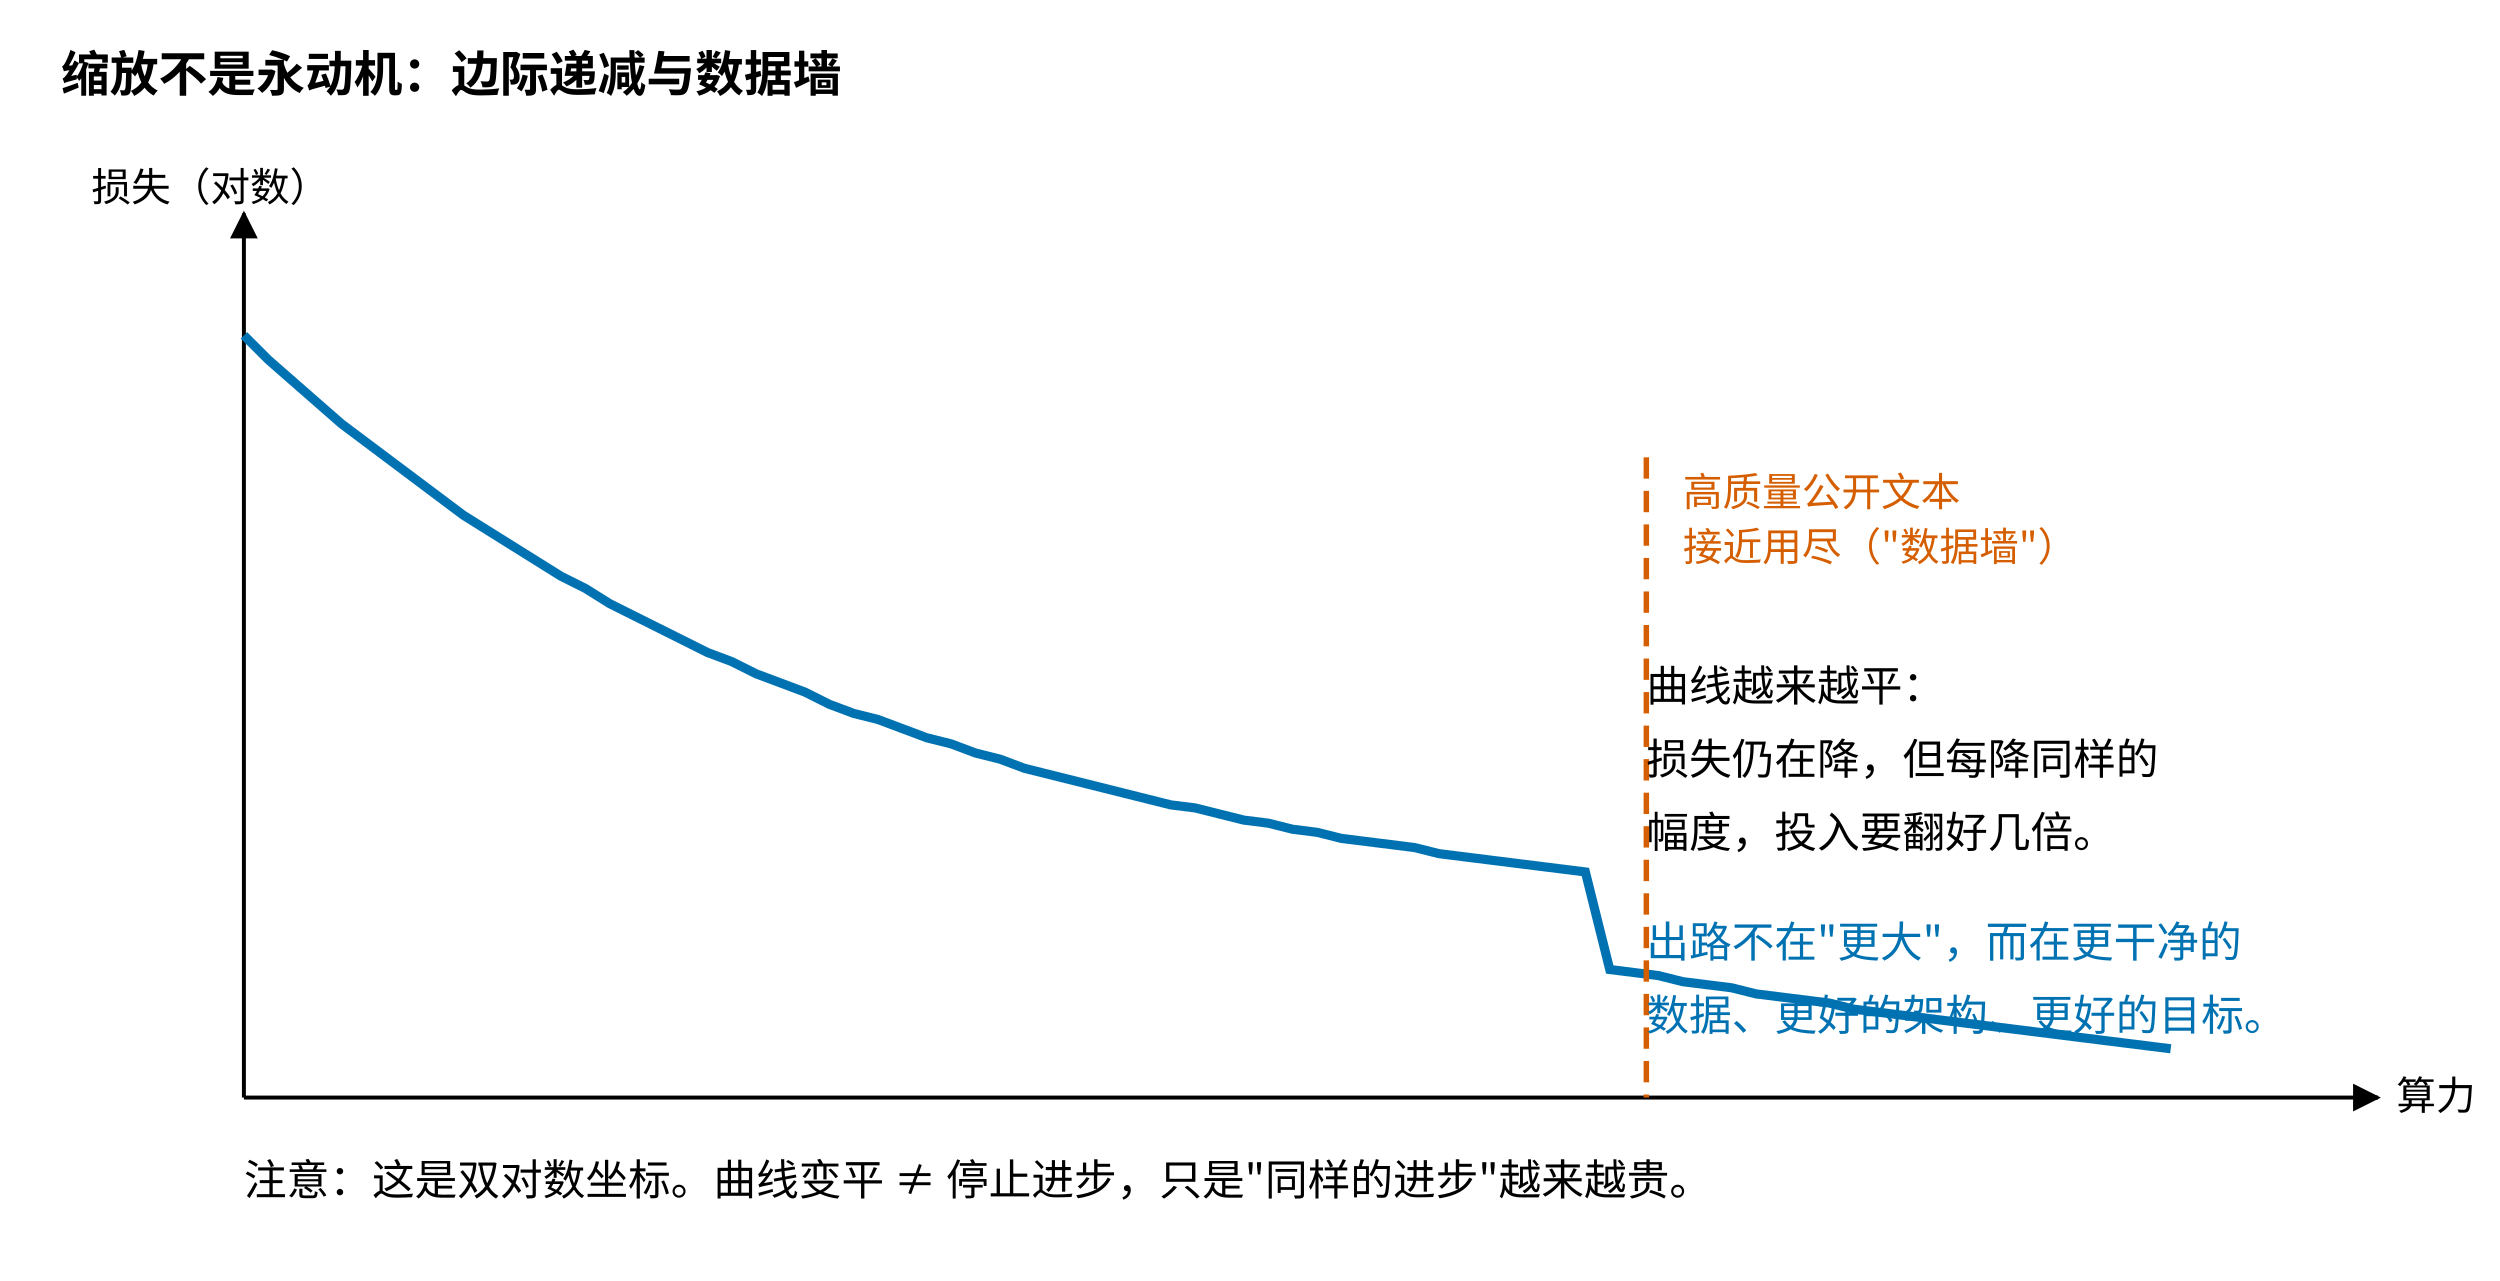
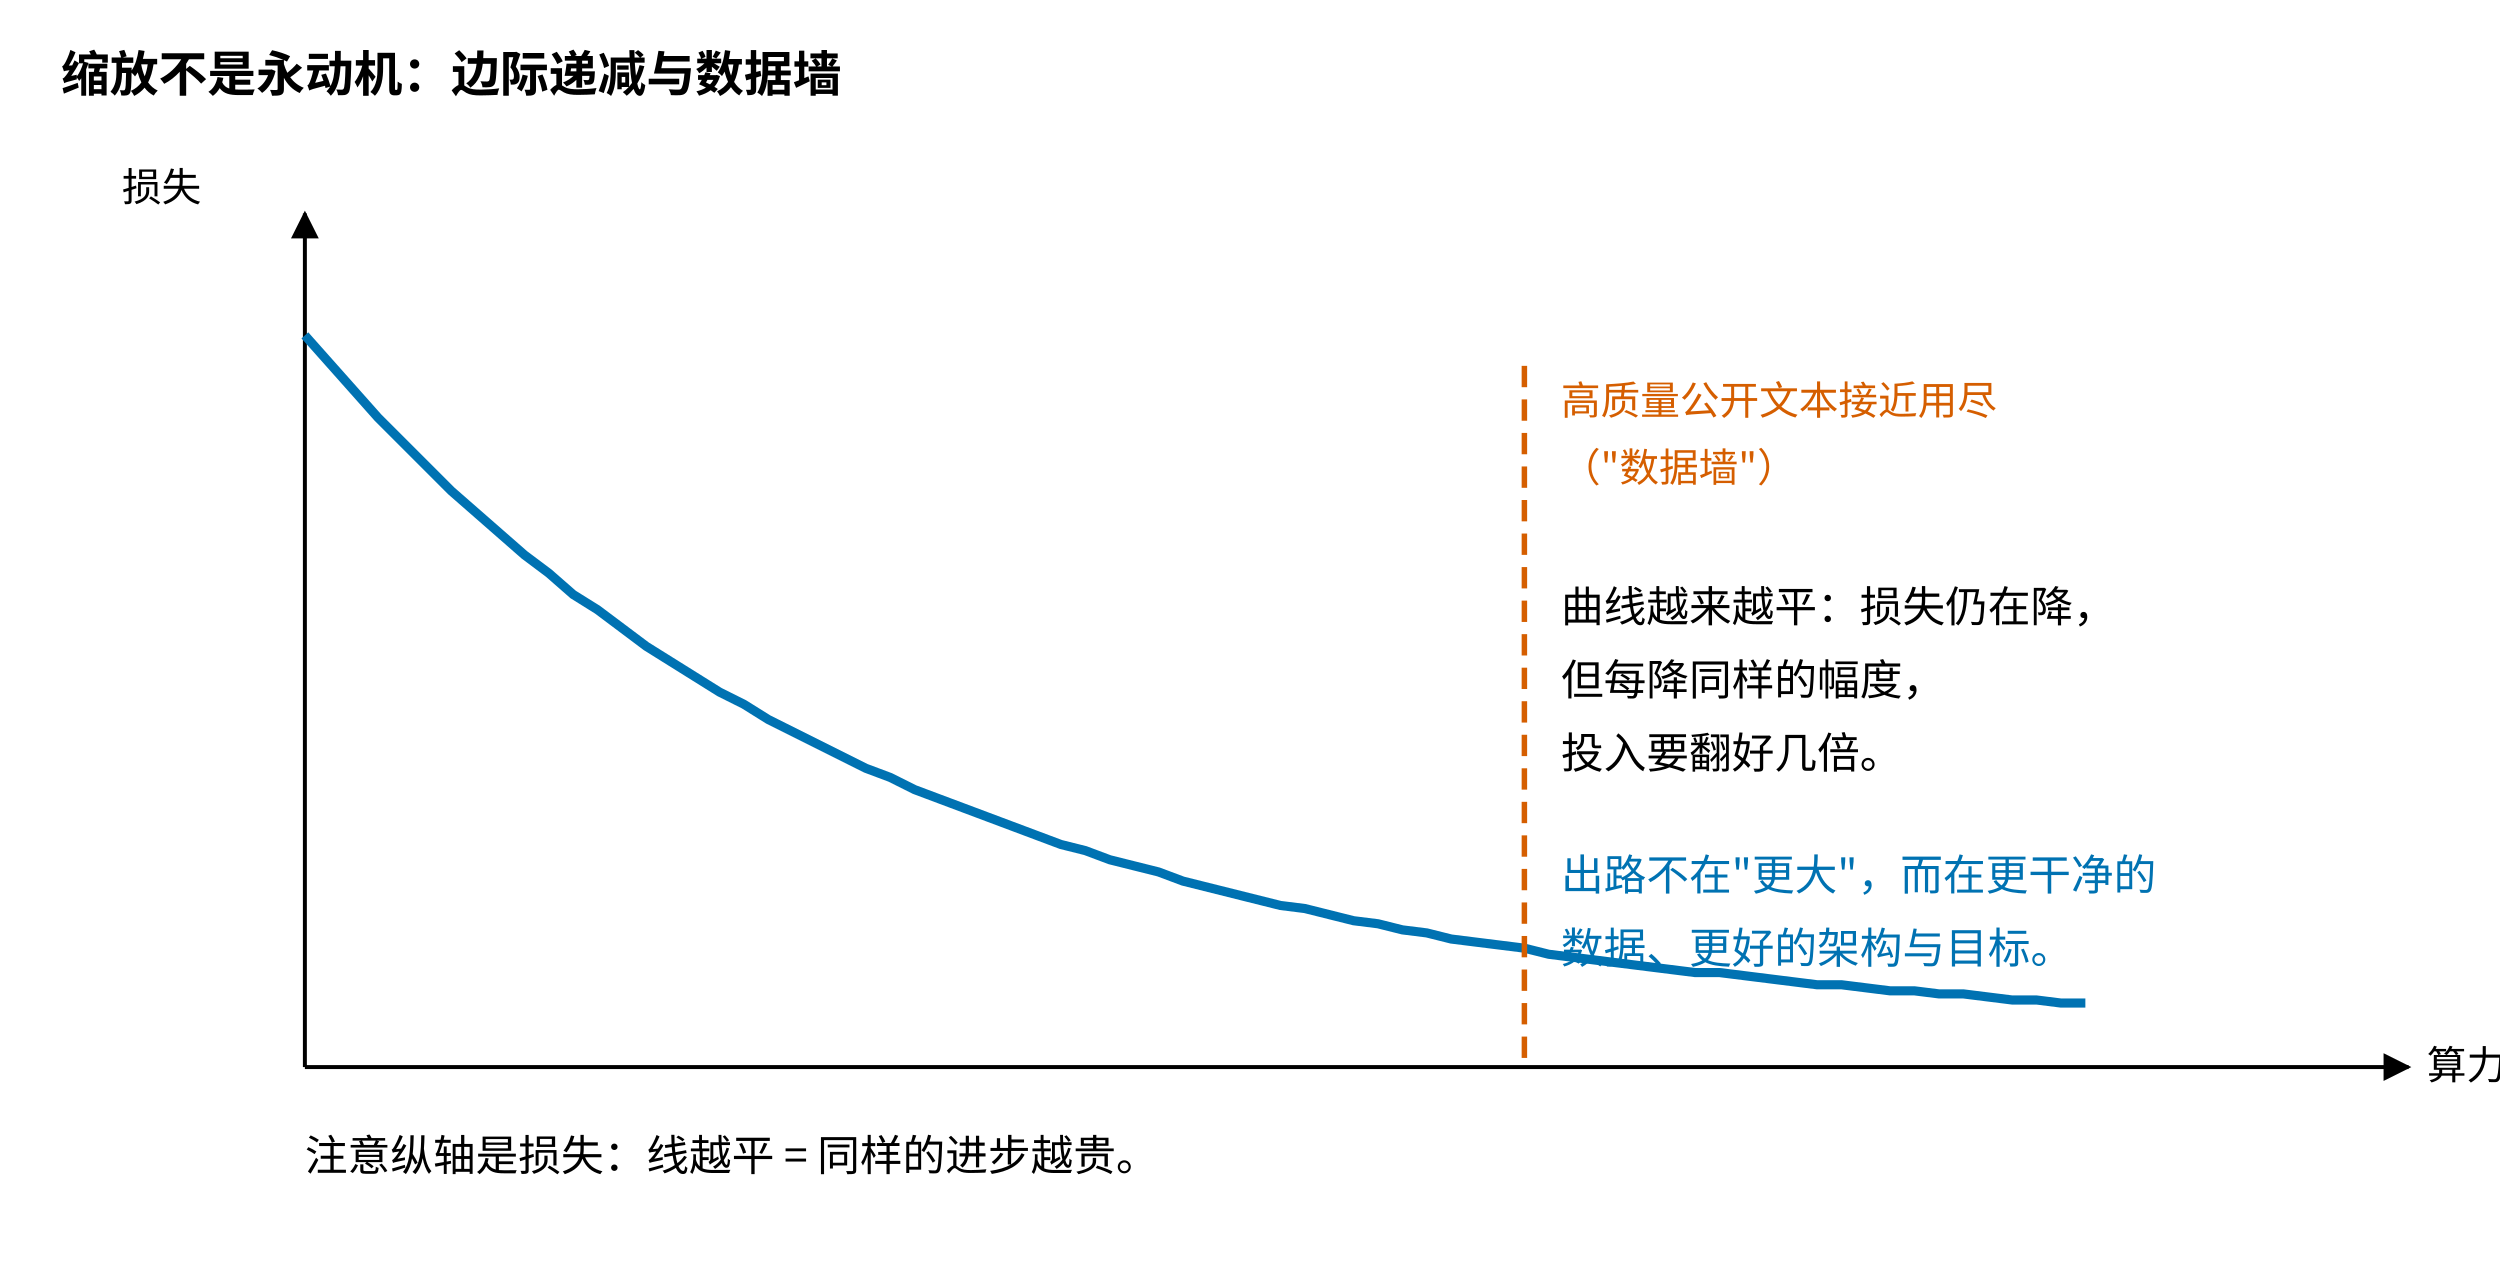
<svg xmlns="http://www.w3.org/2000/svg" width="820" height="420" viewBox="0 0 820 420">
  <defs>
    <marker id="arr" viewBox="0 0 10 10" refX="9" refY="5" markerWidth="7" markerHeight="7" orient="auto-start-reverse">
      <path d="M 0 0 L 10 5 L 0 10 z" fill="#000000" />
    </marker>
  </defs>
  <text x="20" y="30" font-size="16" font-weight="bold" fill="#000000" font-family="Noto Sans CJK SC, sans-serif">缩放不是永动机：边际递减与数据墙</text>
-   <line x1="80" y1="360" x2="780" y2="360" stroke="#000000" stroke-width="1.3" marker-end="url(#arr)" />
-   <line x1="80" y1="360" x2="80" y2="70" stroke="#000000" stroke-width="1.3" marker-end="url(#arr)" />
-   <text x="786" y="364" font-size="13" fill="#000000" font-family="Noto Sans CJK SC, sans-serif">算力（对数）</text>
-   <text x="30" y="66" font-size="13" fill="#000000" font-family="Noto Sans CJK SC, sans-serif">损失（对数）</text>
-   <polyline points="80,110 88,118 96,125 104,132 112,139 120,145 128,151 136,157 144,163 152,169 160,174 168,179 176,184 184,189 192,193 200,198 208,202 216,206 224,210 232,214 240,217 248,221 256,224 264,227 272,231 280,234 288,236 296,239 304,242 312,244 320,247 328,249 336,252 344,254 352,256 360,258 368,260 376,262 384,264 392,265 400,267 408,269 416,270 424,272 432,273 440,275 448,276 456,277 464,278 472,280 480,281 488,282 496,283 504,284 512,285 520,286 528,318 536,319 544,320 552,322 560,323 568,324 576,326 584,327 592,328 600,329 608,331 616,332 624,333 632,334 640,335 648,336 656,337 664,338 672,339 680,340 688,341 696,342 704,343 712,344" fill="none" stroke="#0072B2" stroke-width="3" />
-   <line x1="540" y1="150" x2="540" y2="360" stroke="#D55E00" stroke-width="1.8" stroke-dasharray="7 4" />
-   <text x="552" y="166" font-size="13" fill="#D55E00" font-family="Noto Sans CJK SC, sans-serif">高质量公开文本</text>
-   <text x="552" y="184" font-size="13" fill="#D55E00" font-family="Noto Sans CJK SC, sans-serif">接近用尽（"数据墙"）</text>
-   <g font-size="14" font-family="Noto Sans CJK SC, sans-serif" fill="#000000">
-     <text x="540" y="230">曲线越来越平：</text>
-     <text x="540" y="254">损失仍在降，但每降同样的</text>
-     <text x="540" y="278">幅度，投入要翻好几倍。</text>
-     <text x="540" y="314" fill="#0072B2">出路不在"更大"，而在更干净的</text>
-     <text x="540" y="338" fill="#0072B2">数据、更好的架构、更好的目标。</text>
-   </g>
-   <text x="80" y="392" font-size="14" font-family="Noto Sans CJK SC, sans-serif" fill="#000000">注意：这是双对数坐标。曲线变平 ≠ 停止进步，只是"同样的进步"越来越贵。</text>
+   <line x1="100" y1="350" x2="790" y2="350" stroke="#000000" stroke-width="1.3" marker-end="url(#arr)" />
+   <line x1="100" y1="350" x2="100" y2="70" stroke="#000000" stroke-width="1.3" marker-end="url(#arr)" />
+   <text x="796" y="354" font-size="13" fill="#000000" font-family="Noto Sans CJK SC, sans-serif">算力（对数刻度）</text>
+   <text x="40" y="66" font-size="13" fill="#000000" font-family="Noto Sans CJK SC, sans-serif">损失</text>
+   <polyline points="100,110 108,119 116,128 124,137 132,145 140,153 148,161 156,168 164,175 172,182 180,188 188,195 196,200 204,206 212,212 220,217 228,222 236,227 244,231 252,236 260,240 268,244 276,248 284,252 292,255 300,259 308,262 316,265 324,268 332,271 340,274 348,277 356,279 364,282 372,284 380,286 388,289 396,291 404,293 412,295 420,297 428,298 436,300 444,302 452,303 460,305 468,306 476,308 484,309 492,310 500,311 508,313 516,314 524,315 532,316 540,317 548,318 556,319 564,319 572,320 580,321 588,322 596,323 604,323 612,324 620,325 628,325 636,326 644,326 652,327 660,328 668,328 676,329 684,329" fill="none" stroke="#0072B2" stroke-width="3" />
+   <line x1="500" y1="120" x2="500" y2="350" stroke="#D55E00" stroke-width="1.8" stroke-dasharray="7 4" />
+   <text x="512" y="136" font-size="13" fill="#D55E00" font-family="Noto Sans CJK SC, sans-serif">高质量公开文本接近用尽</text>
+   <text x="512" y="158" font-size="13" fill="#D55E00" font-family="Noto Sans CJK SC, sans-serif">（"数据墙"）</text>
+   <text x="512" y="204" font-size="14" fill="#000000" font-family="Noto Sans CJK SC, sans-serif">曲线越来越平：损失仍在降，</text>
+   <text x="512" y="228" font-size="14" fill="#000000" font-family="Noto Sans CJK SC, sans-serif">但每降同样的幅度，</text>
+   <text x="512" y="252" font-size="14" fill="#000000" font-family="Noto Sans CJK SC, sans-serif">投入要翻好几倍。</text>
+   <text x="512" y="292" font-size="14" fill="#0072B2" font-family="Noto Sans CJK SC, sans-serif">出路不在"更大"，而在更干净的</text>
+   <text x="512" y="316" font-size="14" fill="#0072B2" font-family="Noto Sans CJK SC, sans-serif">数据、更好的架构与目标。</text>
+   <text x="100" y="384" font-size="14" fill="#000000" font-family="Noto Sans CJK SC, sans-serif">注意纵轴是损失：线越平 = 同样的进步越贵。</text>
</svg>
